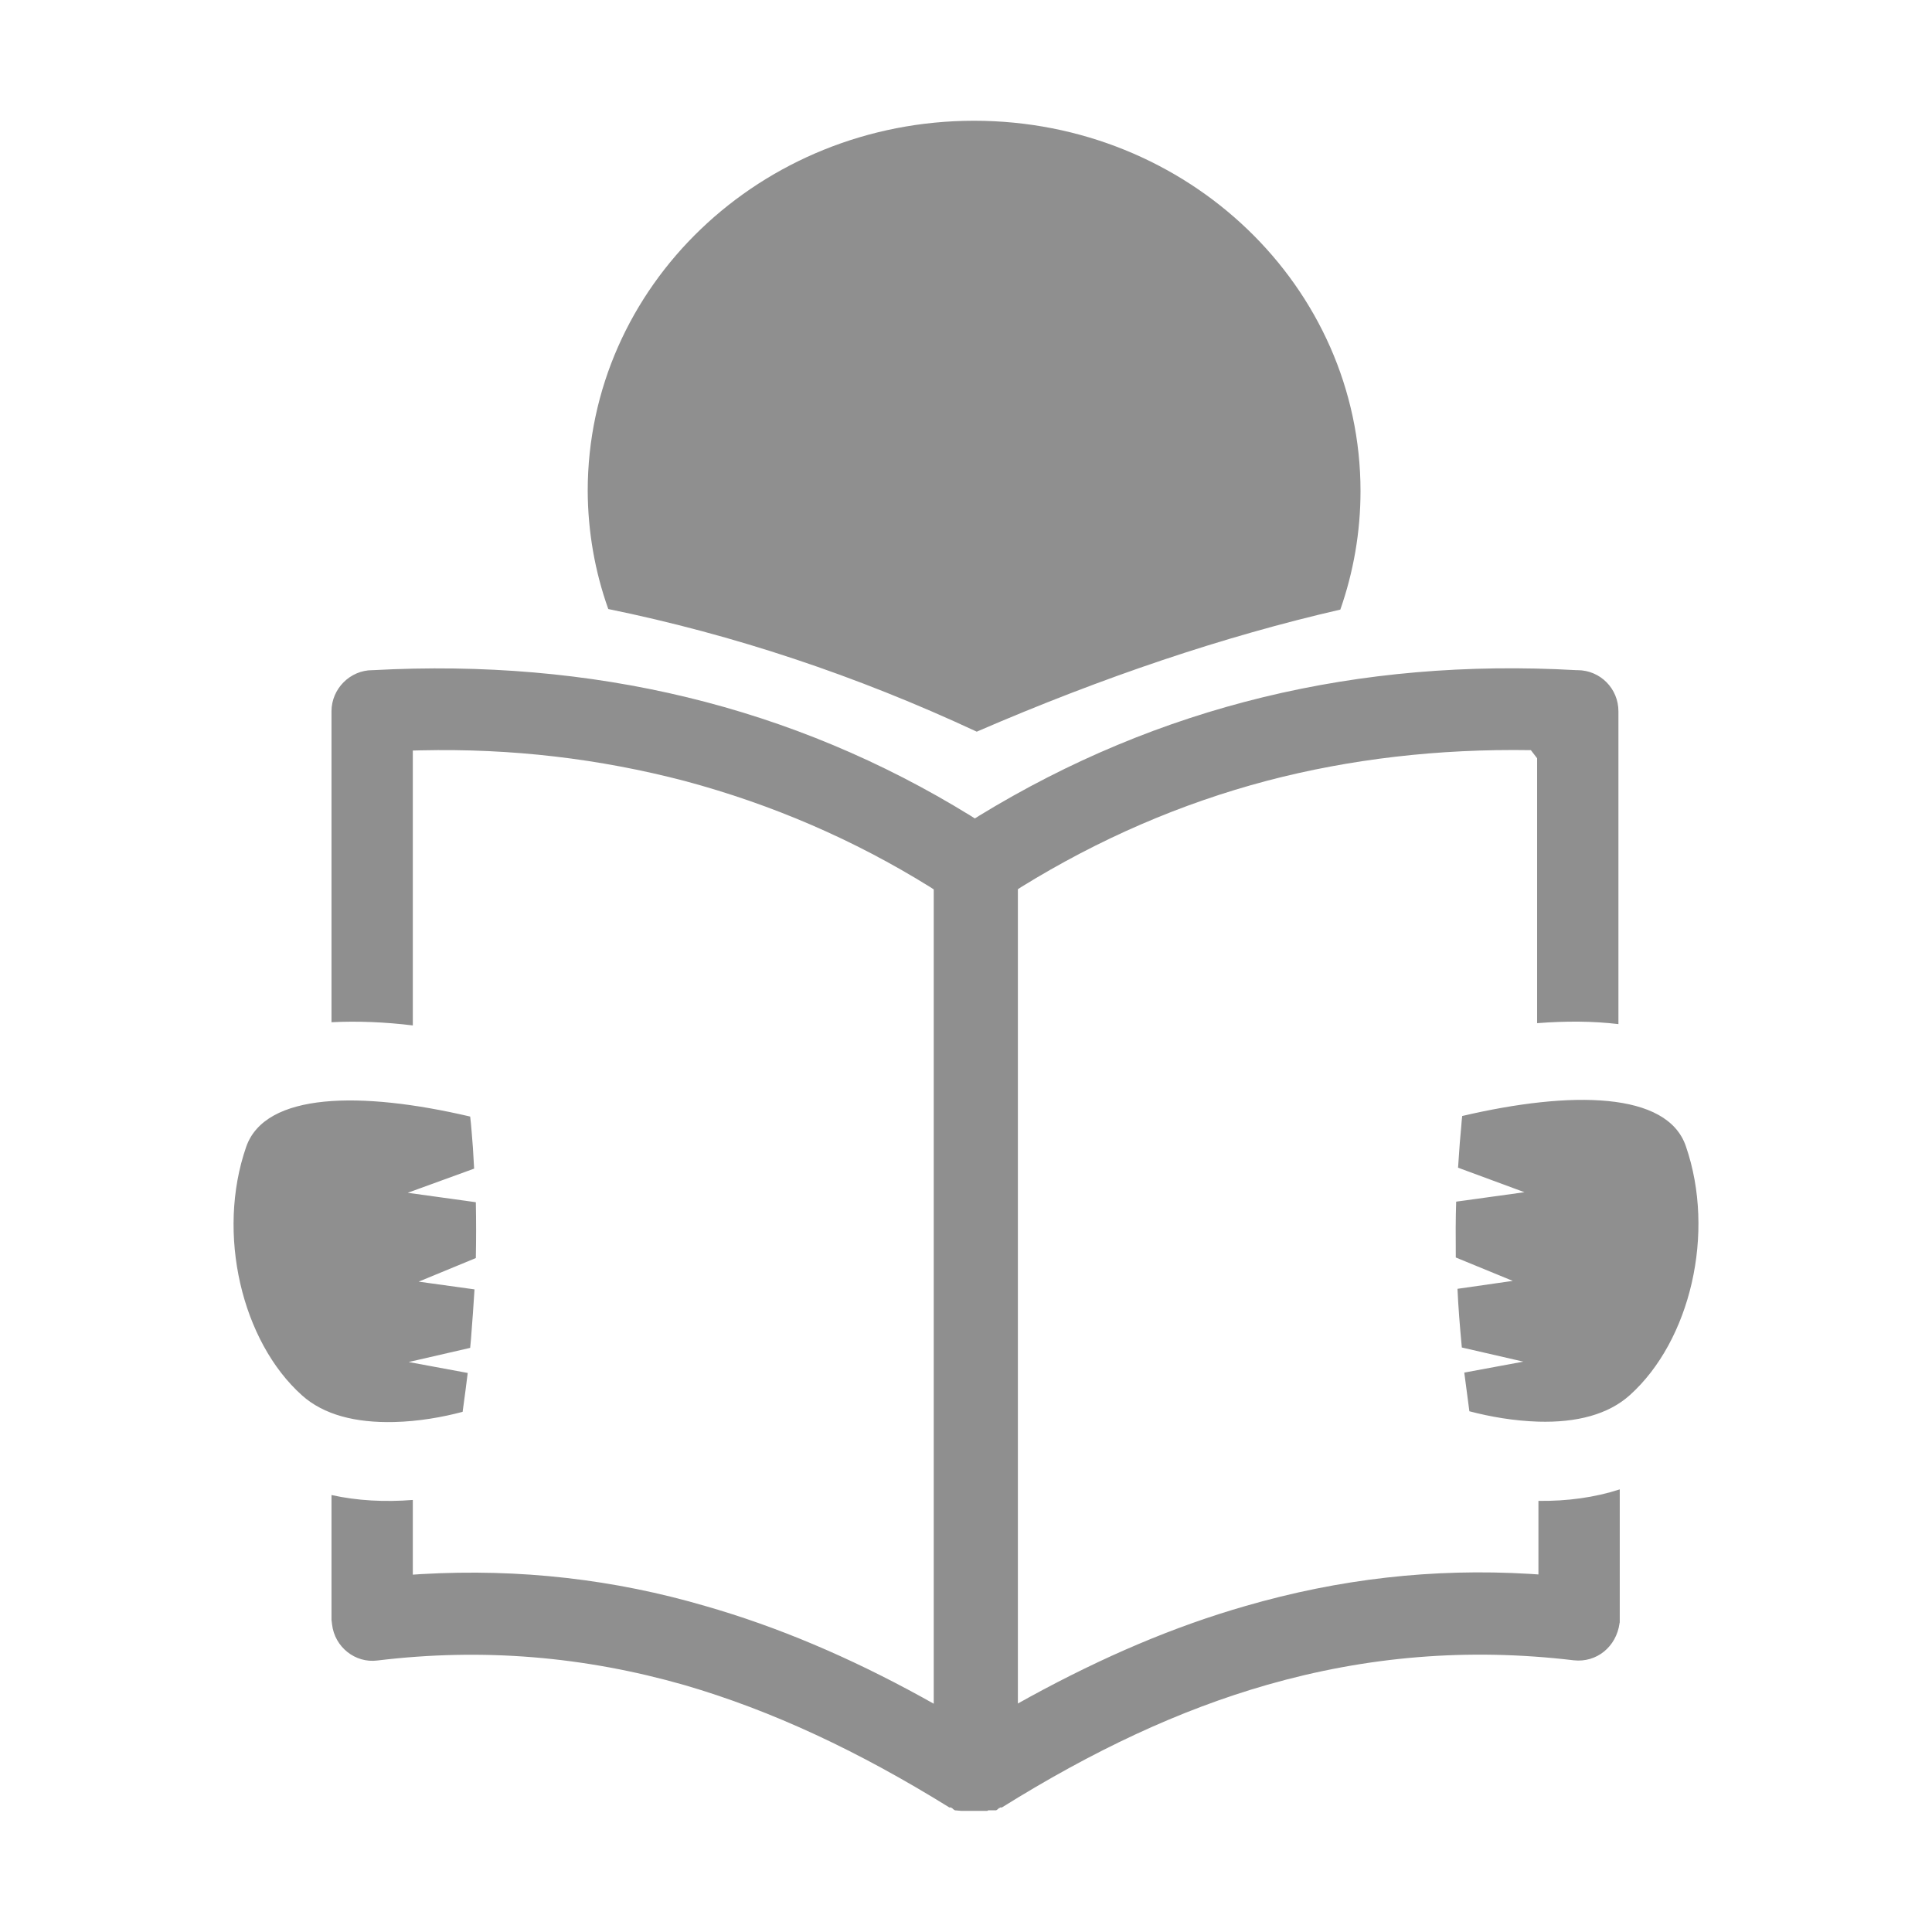
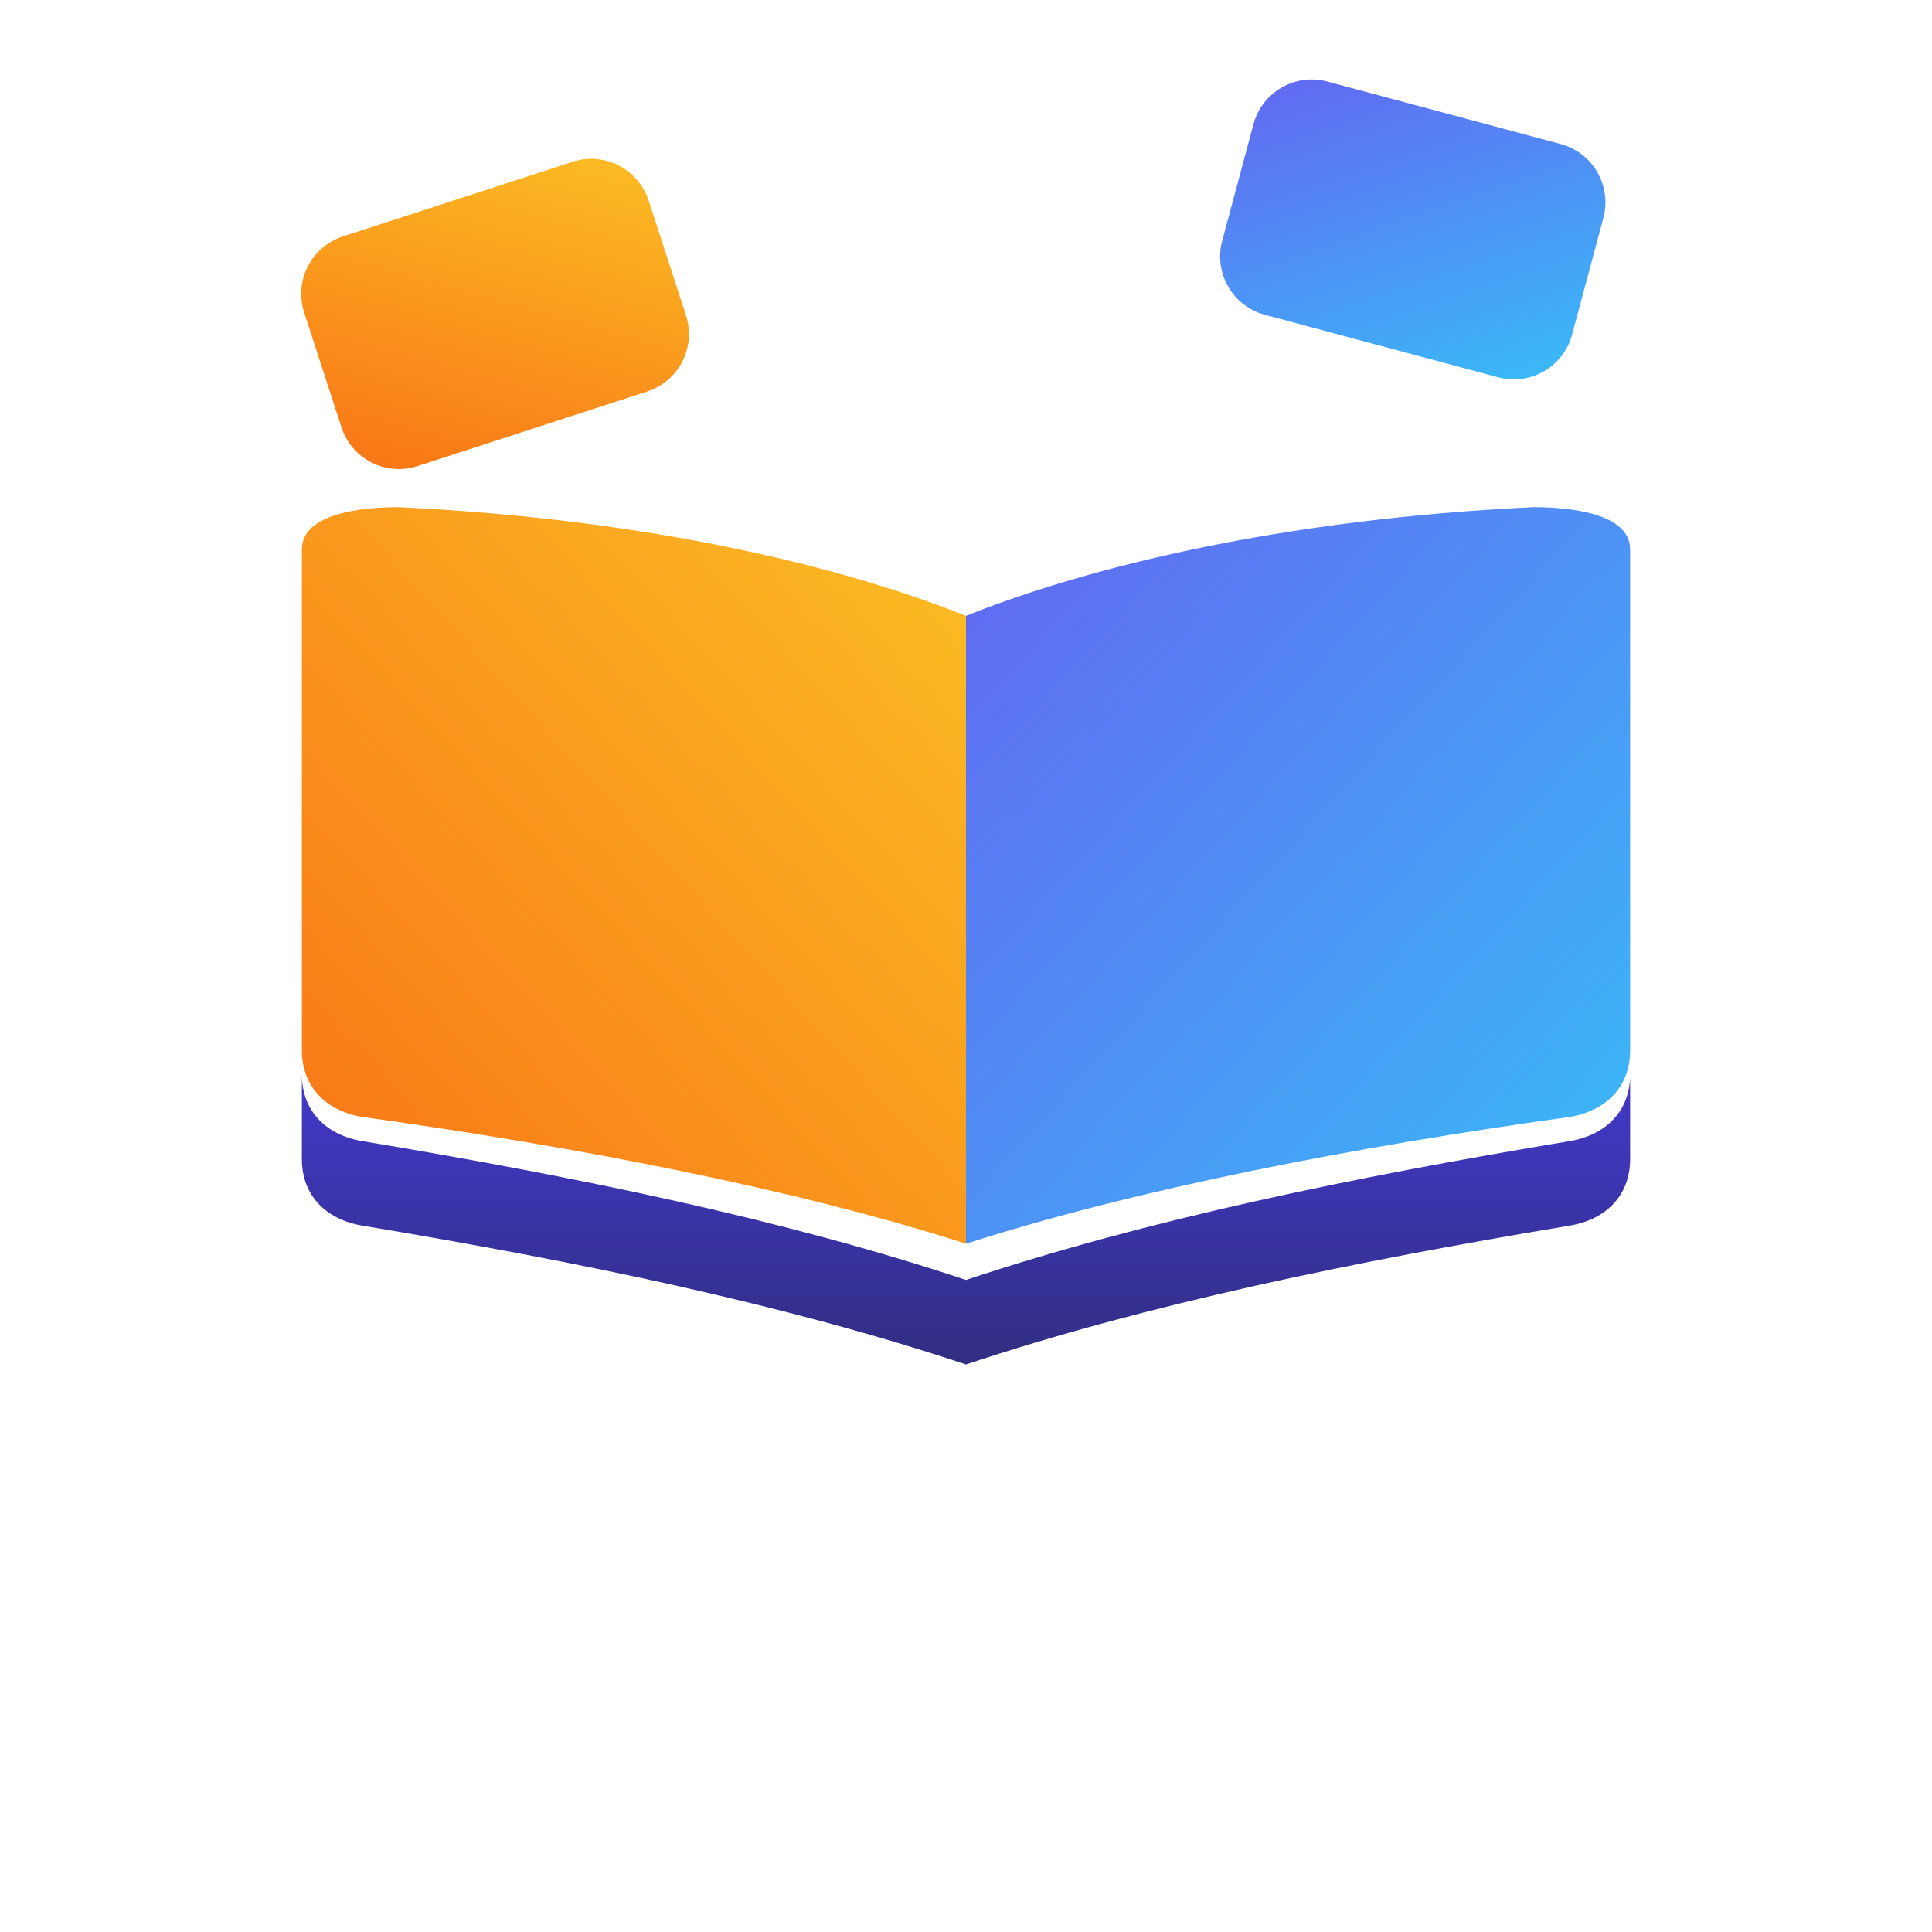
- <svg xmlns="http://www.w3.org/2000/svg" width="13" height="13" viewBox="0 0 1024 1024">
-   <path d="M721.1 260.3C721.1 152 629.6 64 516.3 64c-113.1 0-204.8 87.7-204.8 196.2 0.1 21.6 3.8 42.7 10.9 62.6 66.5 13.6 131.6 35.3 195.3 65 67-29 131.3-50.6 192.7-64.7 7-20 10.7-41.2 10.7-62.8z m-561 479.3c11.5 10.3 28.4 14.6 48.8 14.1 13-0.3 25.8-2.6 36.3-5.4 1.1-8.2 2-14.6 2.7-20.6l-31.3-5.8 32.6-7.5c0.3-3.1 0.6-6.3 0.8-9.6 0.5-6.2 0.8-10.5 1.5-21.4l-29.6-4.1 30.3-12.5c0.2-9.9 0.2-19.7 0-29.6l-36.1-5 35.2-12.8c-0.5-9.5-0.8-13.7-1.3-19.3-0.2-2.9-0.5-5.6-0.8-8.3-58.1-13.6-108.6-12.8-118.7 16-16 46-2.3 103.3 29.6 131.8zM808 631.9l-36.2 5c-0.3 9-0.3 18.5-0.2 29.6l30.2 12.4-29.3 4.2c0.4 9.3 1.2 19.3 2.3 31.1l32.6 7.5-31.3 5.8c0.8 6.2 1.7 12.9 2.7 20.5 11 2.9 23.6 5.1 36.5 5.5 20.4 0.6 37.2-3.8 48.6-14.1 31.9-28.7 45.6-85.8 29.6-132-9.9-28.7-60.4-29.5-118.5-15.9-0.2 1.8-0.4 3.6-0.5 5.4-0.6 6.3-0.9 9.9-1.7 22l35.2 13z m7.5 202.6l-4.5-0.3c-51.7-3.1-101.4 2.7-150.8 17-38 10.9-75.4 26.9-114.4 48.2l-6.3 3.5V471.3l2-1.3c41-25.3 84.3-44.1 130.1-56.2 43.9-11.5 90.7-17 139.8-16.2l3.3 4.3v140.4c15.4-1.2 29.8-1.1 43.1 0.5V377c0-12.1-9.7-21.8-21.7-21.8h-0.6c-115.5-6.5-221.3 18.9-316.6 77.2l-2.2 1.4-2.2-1.4c-94.4-58.2-200.5-83.5-316.8-77.2h-0.3c-11.9 0-21.7 9.9-21.7 21.8v164.8c13.7-0.7 28.4-0.1 43.1 1.7V397.8l4.2-0.1c48.2-1.1 94.6 4.4 139.8 16.2 46.3 12.4 89.7 31.1 130.1 56.2l2 1.3V903l-6.3-3.5c-38.4-21.1-76.2-37.2-114.5-48.2-48.4-14.2-98.4-20-150.8-17l-4.5 0.3V795c-14.9 1.2-29.6 0.4-43.1-2.6v66c0 0.2 0 0.4 0.1 0.9 0.1 1 0.2 1.5 0.2 1.7 1.4 12 12.3 20.6 24 19.1 56.1-6.8 109.8-2.1 162.7 13 46.7 13.6 92.4 35.1 140.5 64.9h0.9l0.3 0.3h0.2l0.6 0.6 0.9 0.6 3.4 0.3h7.3-0.8 7.3l0.5-0.3h4.2l0.9-0.6 0.6-0.6h0.3l0.3-0.3h0.9c48.6-30.3 94.2-51.7 140.6-65 52.8-15.1 106.3-19.7 162.6-13 12 1.3 22.5-7.1 24.2-19.7 0.1-0.2 0.1-0.4 0.1-0.7v-70.2c-13.2 4.3-28 6.3-43.1 6.1v39z" fill="#8f8f8f" />
+ <svg xmlns="http://www.w3.org/2000/svg" viewBox="0 0 16 16" version="1.1">
+   <defs>
+     <linearGradient id="w" x1="1" y1="0" x2="0" y2="1">
+       <stop offset="0" stop-color="#FBBF24" />
+       <stop offset="1" stop-color="#F97316" />
+     </linearGradient>
+     <linearGradient id="c" x1="0" y1="0" x2="1" y2="1">
+       <stop offset="0" stop-color="#6366F1" />
+       <stop offset="1" stop-color="#38BDF8" />
+     </linearGradient>
+     <linearGradient id="s" x1="0" y1="0" x2="0" y2="1">
+       <stop offset="0" stop-color="#4338CA" />
+       <stop offset="1" stop-color="#312E81" />
+     </linearGradient>
+   </defs>
+   <rect x="2.6" y="1.6" width="3" height="2" rx="0.5" transform="rotate(-18 4.1 2.6)" fill="url(#w)" />
+   <rect x="10.2" y="0.9" width="3" height="2" rx="0.5" transform="rotate(15 11.7 1.9)" fill="url(#c)" />
+   <path d="M2.5 8.9 C2.5 9.2 2.7 9.4 3 9.45 C4.8 9.75 6.5 10.1 8 10.6 C9.5 10.1 11.2 9.75 13 9.45 C13.3 9.4 13.5 9.2 13.5 8.9 L13.5 9.6 C13.5 9.9 13.3 10.1 13 10.15 C11.2 10.45 9.5 10.8 8 11.3 C6.5 10.8 4.8 10.45 3 10.15 C2.7 10.1 2.5 9.9 2.5 9.6 Z" fill="url(#s)" />
+   <path d="M8 5.1 C7 4.7 5.4 4.3 3.3 4.2 C3 4.2 2.5 4.25 2.5 4.55 L2.5 8.7 C2.5 9 2.7 9.2 3 9.25 C4.8 9.5 6.6 9.85 8 10.3 Z" fill="url(#w)" />
+   <path d="M8 5.1 C9 4.7 10.6 4.3 12.7 4.2 C13 4.2 13.5 4.25 13.5 4.55 L13.5 8.7 C13.5 9 13.3 9.2 13 9.25 C11.2 9.5 9.4 9.85 8 10.3 Z" fill="url(#c)" />
</svg>
